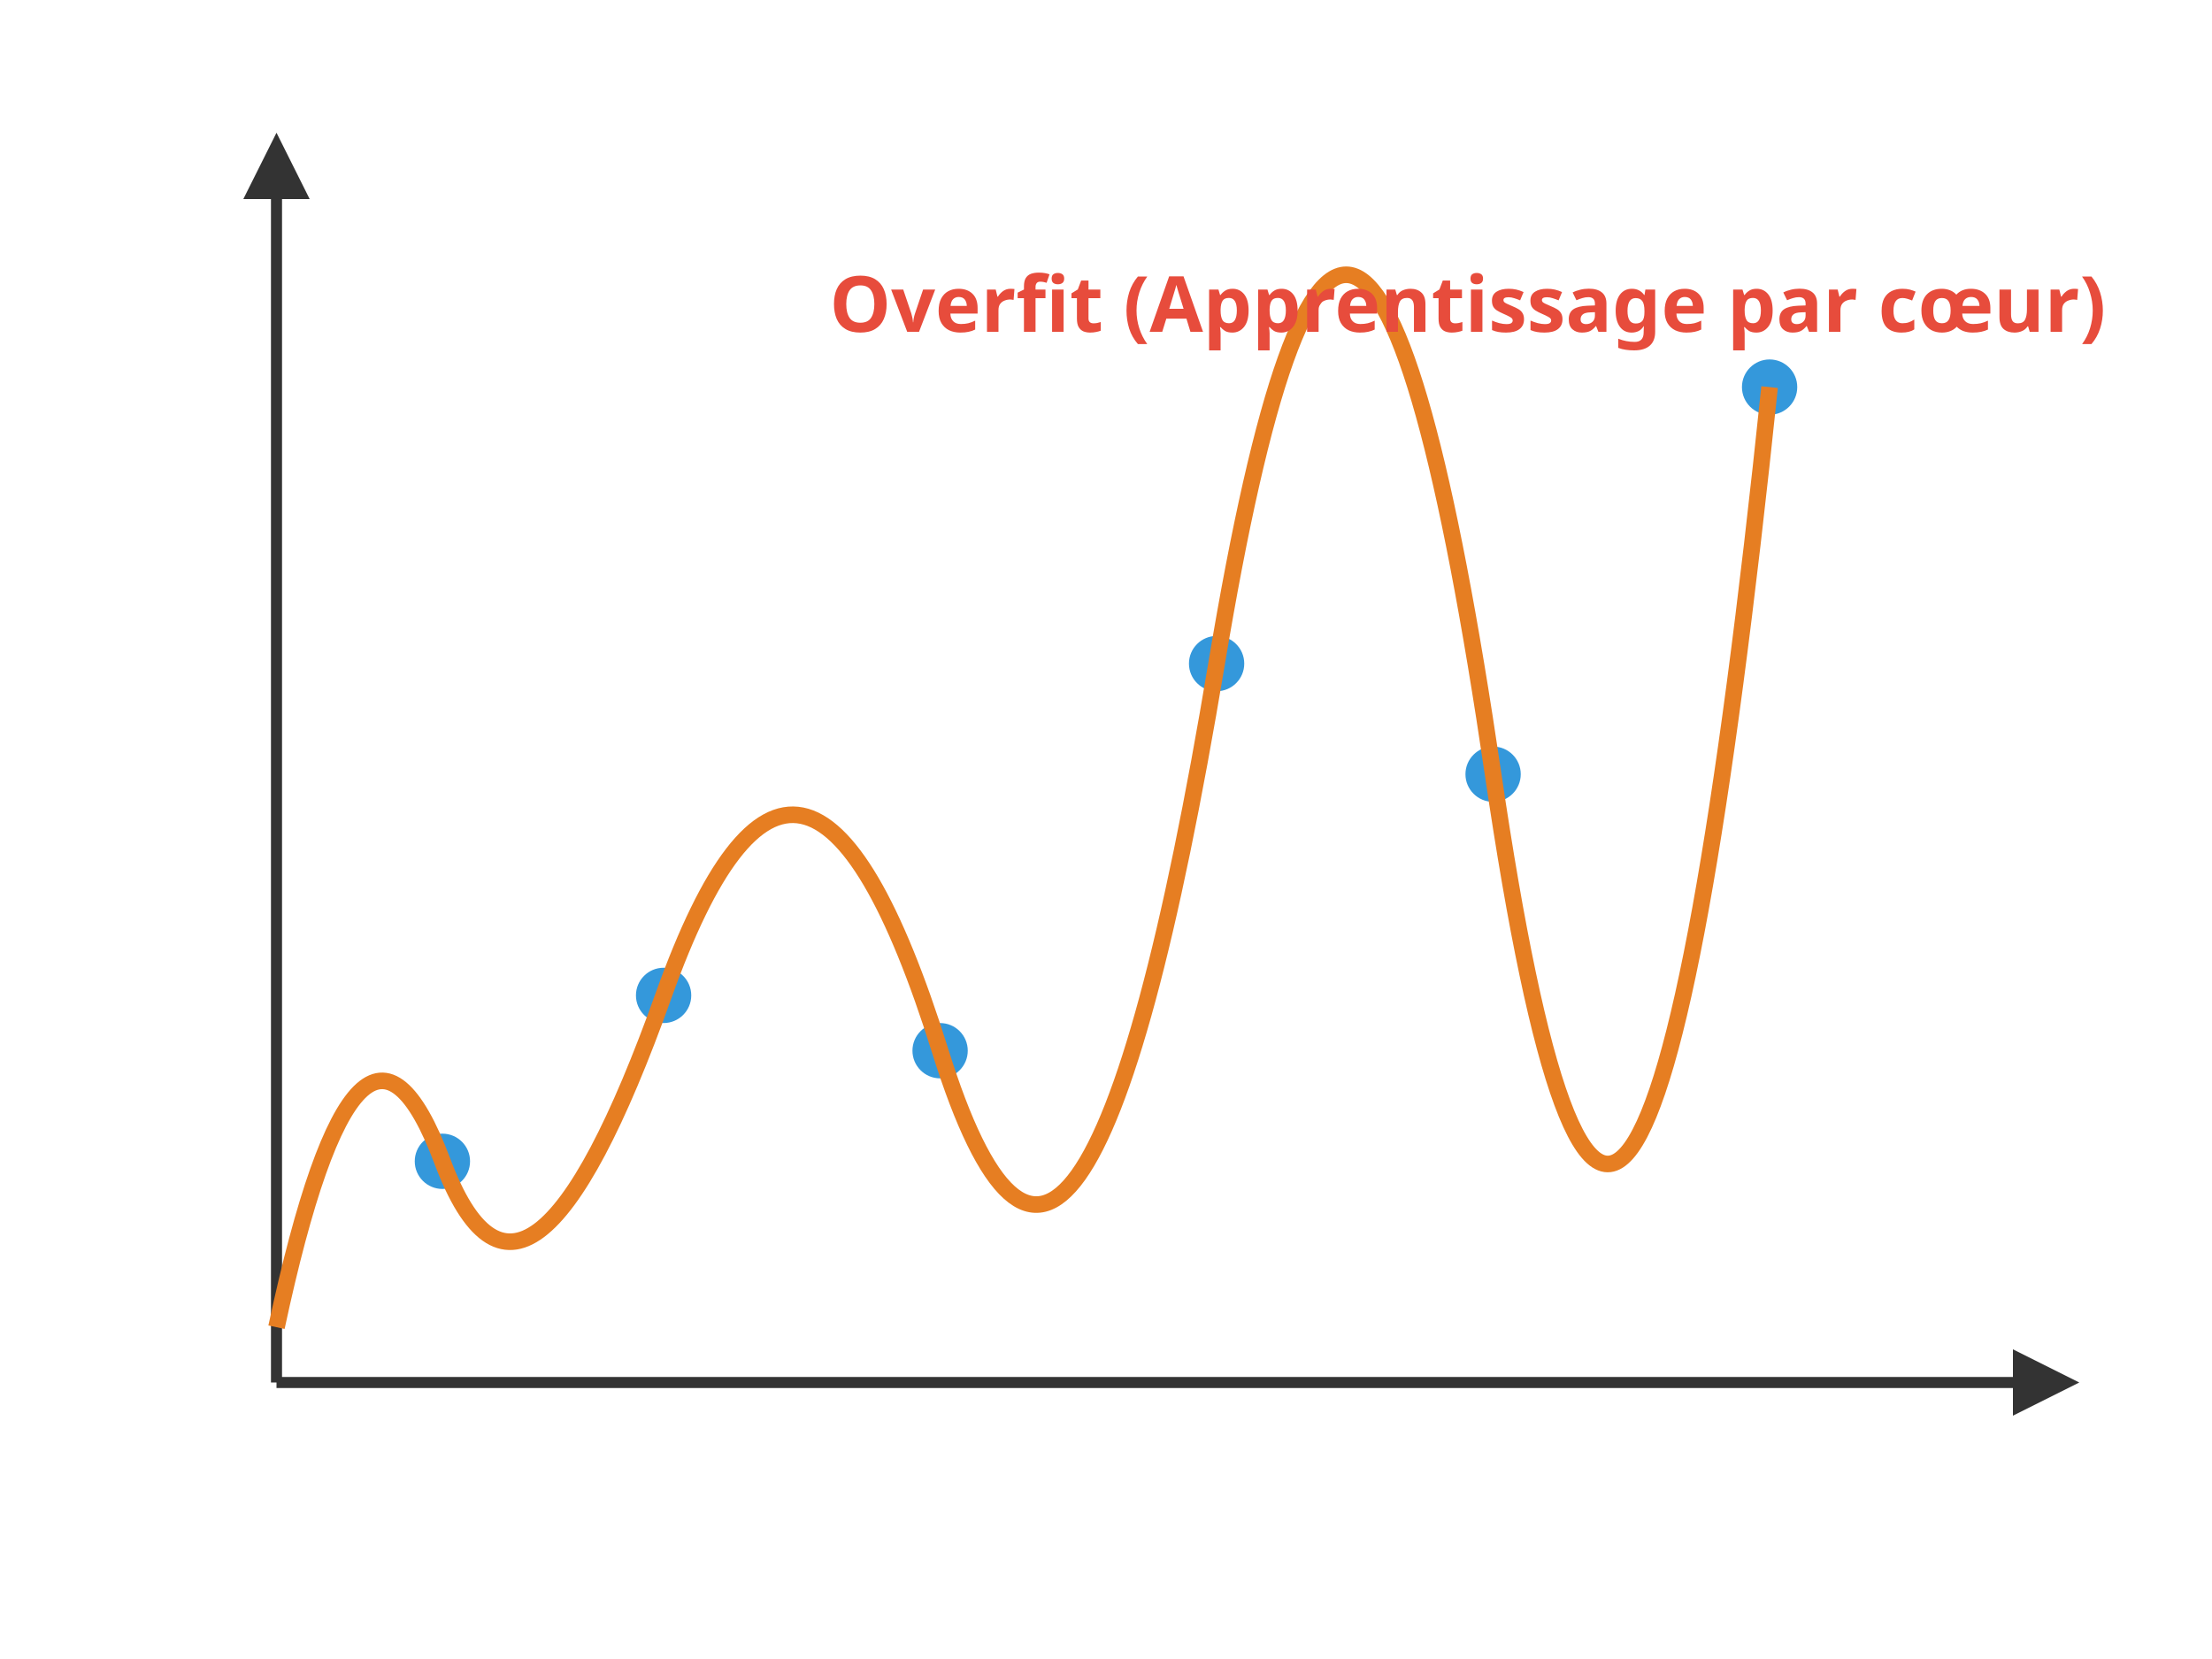
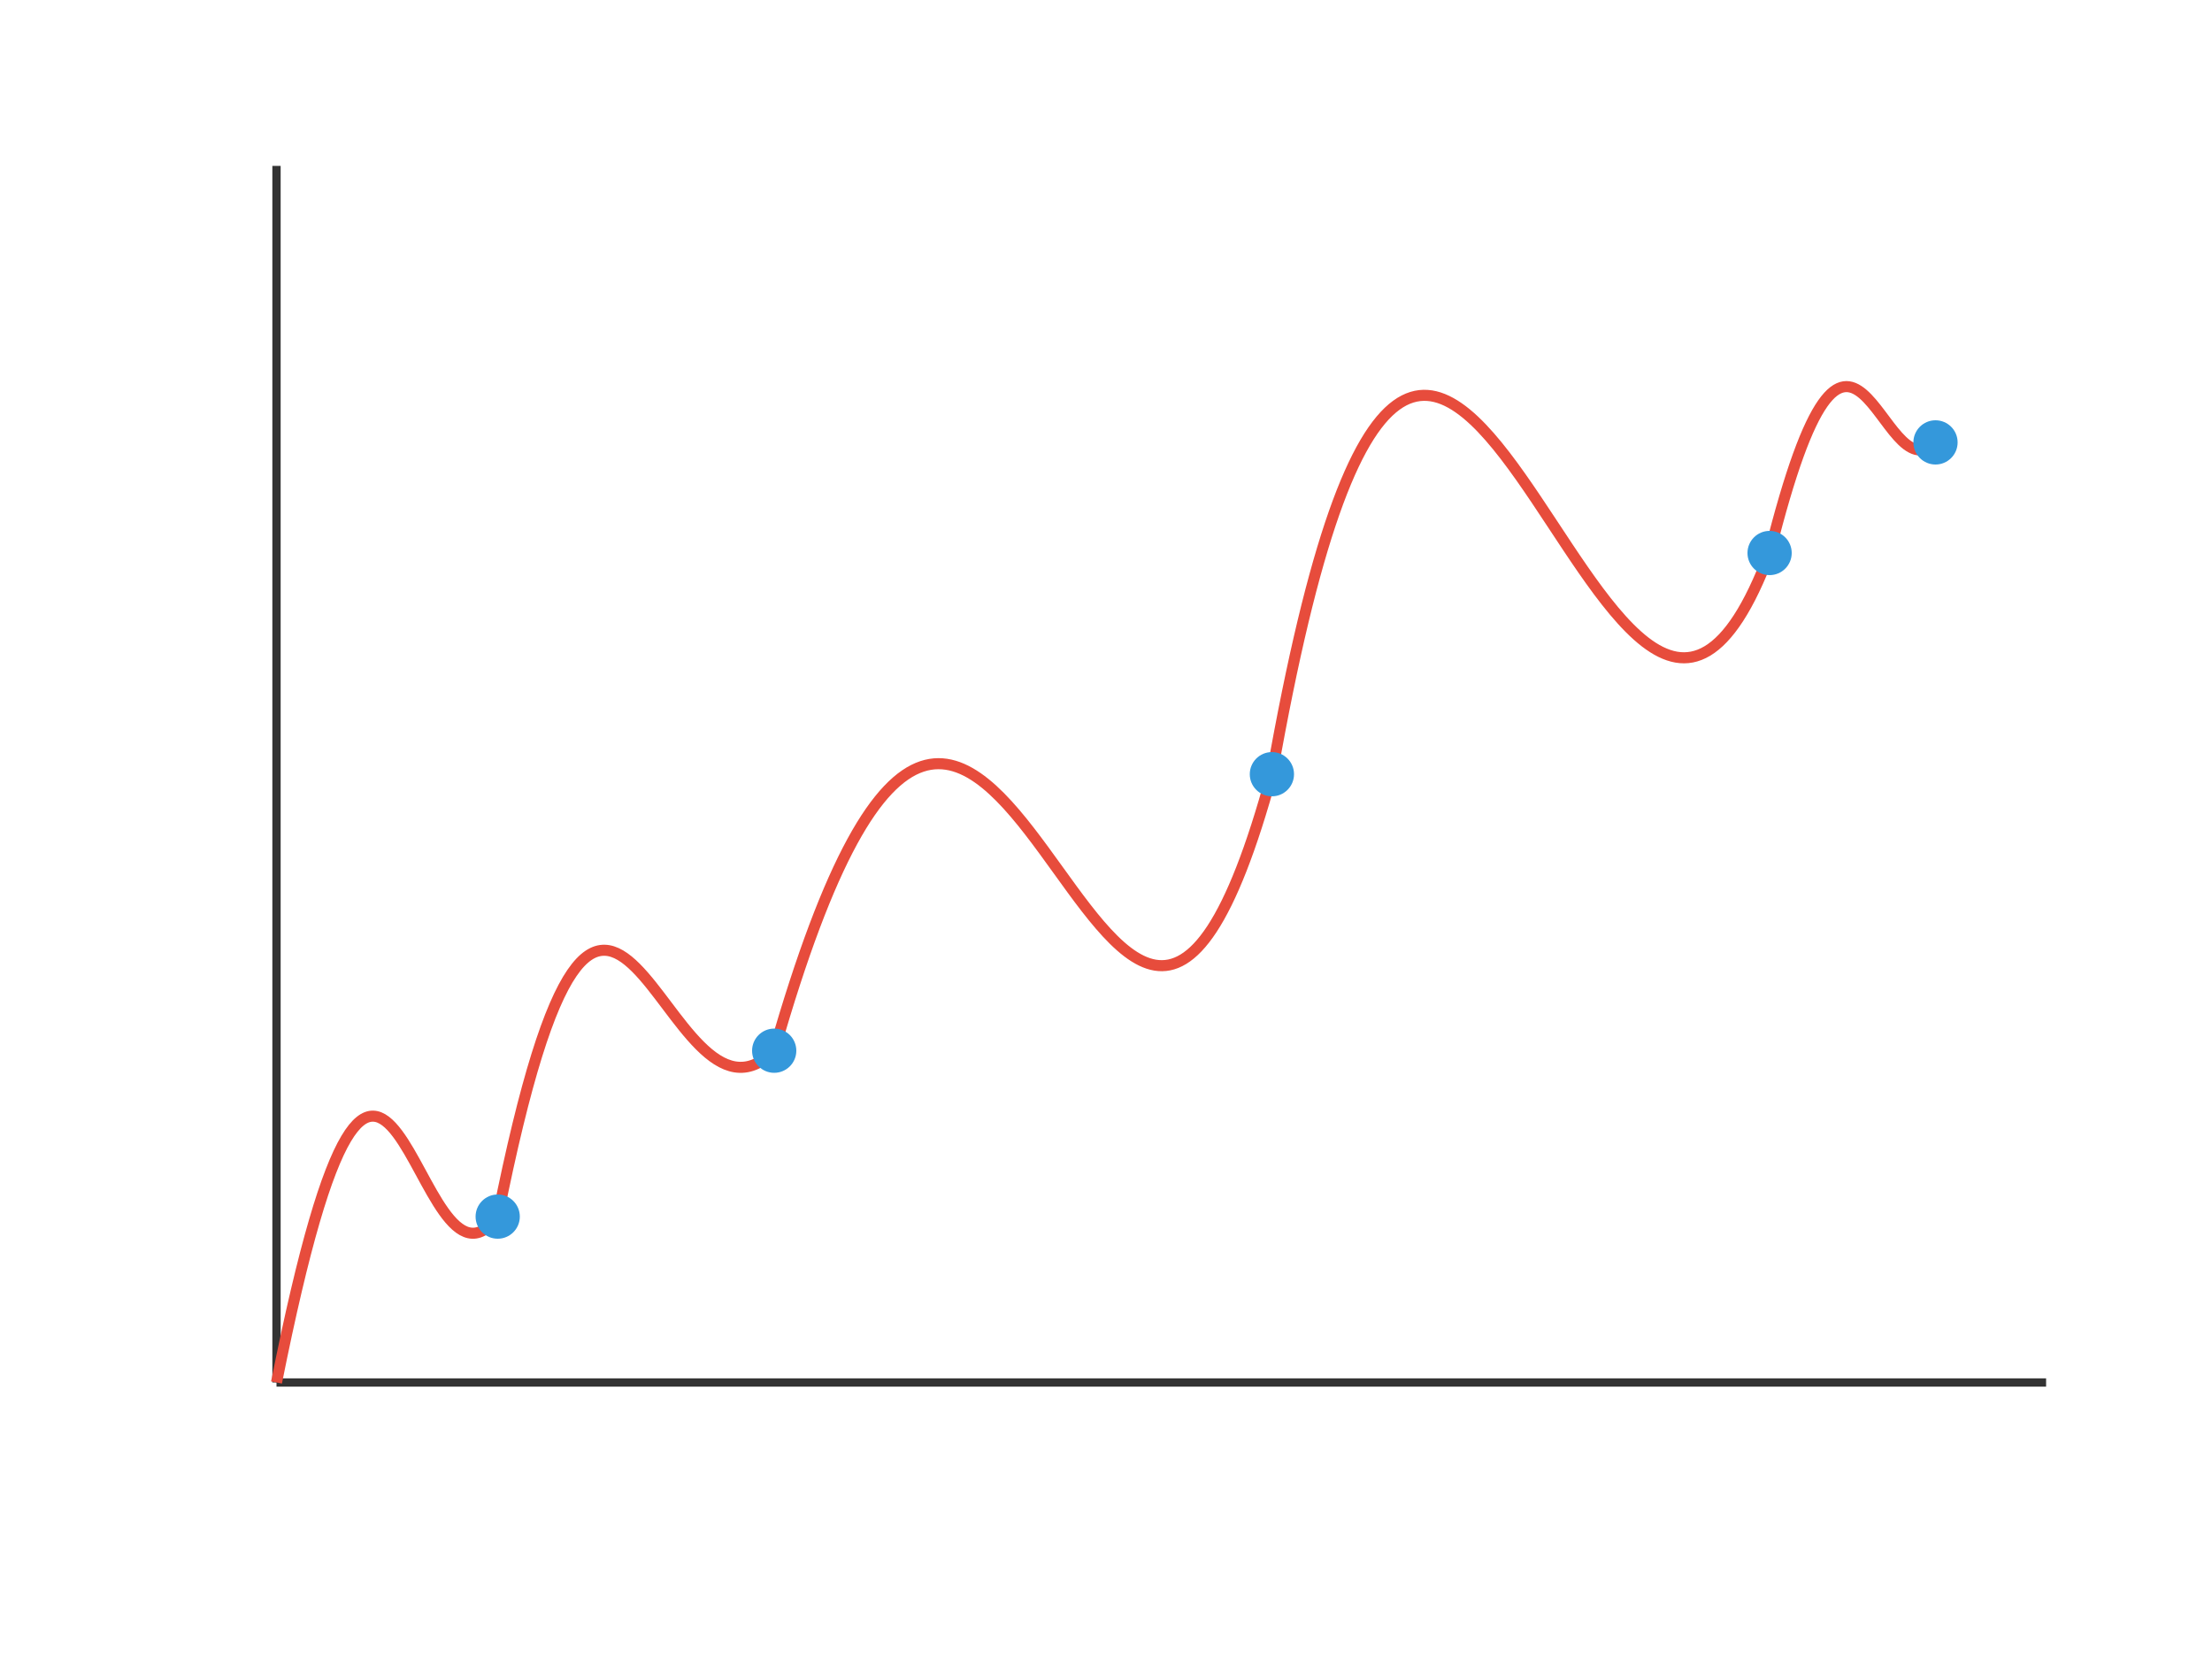
<svg xmlns="http://www.w3.org/2000/svg" viewBox="0 0 400 300" width="100%" height="100%" style="background-color: #fafafa;">
-   <line x1="50" y1="250" x2="370" y2="250" stroke="#333" stroke-width="2" marker-end="url(#arrow)" />
-   <line x1="50" y1="250" x2="50" y2="30" stroke="#333" stroke-width="2" marker-end="url(#arrow)" />
-   <circle cx="80" cy="210" r="5" fill="#3498db" />
-   <circle cx="120" cy="180" r="5" fill="#3498db" />
-   <circle cx="170" cy="190" r="5" fill="#3498db" />
-   <circle cx="220" cy="120" r="5" fill="#3498db" />
-   <circle cx="270" cy="140" r="5" fill="#3498db" />
-   <circle cx="320" cy="70" r="5" fill="#3498db" />
-   <path d="M 50 240 Q 65 170 80 210 T 120 180 T 170 190 T 220 120 T 270 140 T 320 70" fill="none" stroke="#e67e22" stroke-width="3" />
-   <text x="150" y="60" font-family="sans-serif" font-size="14" fill="#e74c3c" font-weight="bold">Overfit (Apprentissage par cœur)</text>
-   <defs>
-     <marker id="arrow" viewBox="0 0 10 10" refX="5" refY="5" markerWidth="6" markerHeight="6" orient="auto-start-reverse">
-       <path d="M 0 0 L 10 5 L 0 10 z" fill="#333" />
-     </marker>
-   </defs>
+   <path d="M 50 250 L 370 250 M 50 250 L 50 30" fill="none" stroke="#333" stroke-width="1.5" />
+   <path d="M 50 250 C 70 150 75 240 90 220 C 110 120 120 210 140 190 C 180 50 200 250 230 140 C 260 -30 290 180 320 100 C 335 40 340 90 350 80" fill="none" stroke="#e74c3c" stroke-width="2" />
+   <circle cx="90" cy="220" r="4" fill="#3498db" />
+   <circle cx="140" cy="190" r="4" fill="#3498db" />
+   <circle cx="230" cy="140" r="4" fill="#3498db" />
+   <circle cx="320" cy="100" r="4" fill="#3498db" />
+   <circle cx="350" cy="80" r="4" fill="#3498db" />
</svg>
